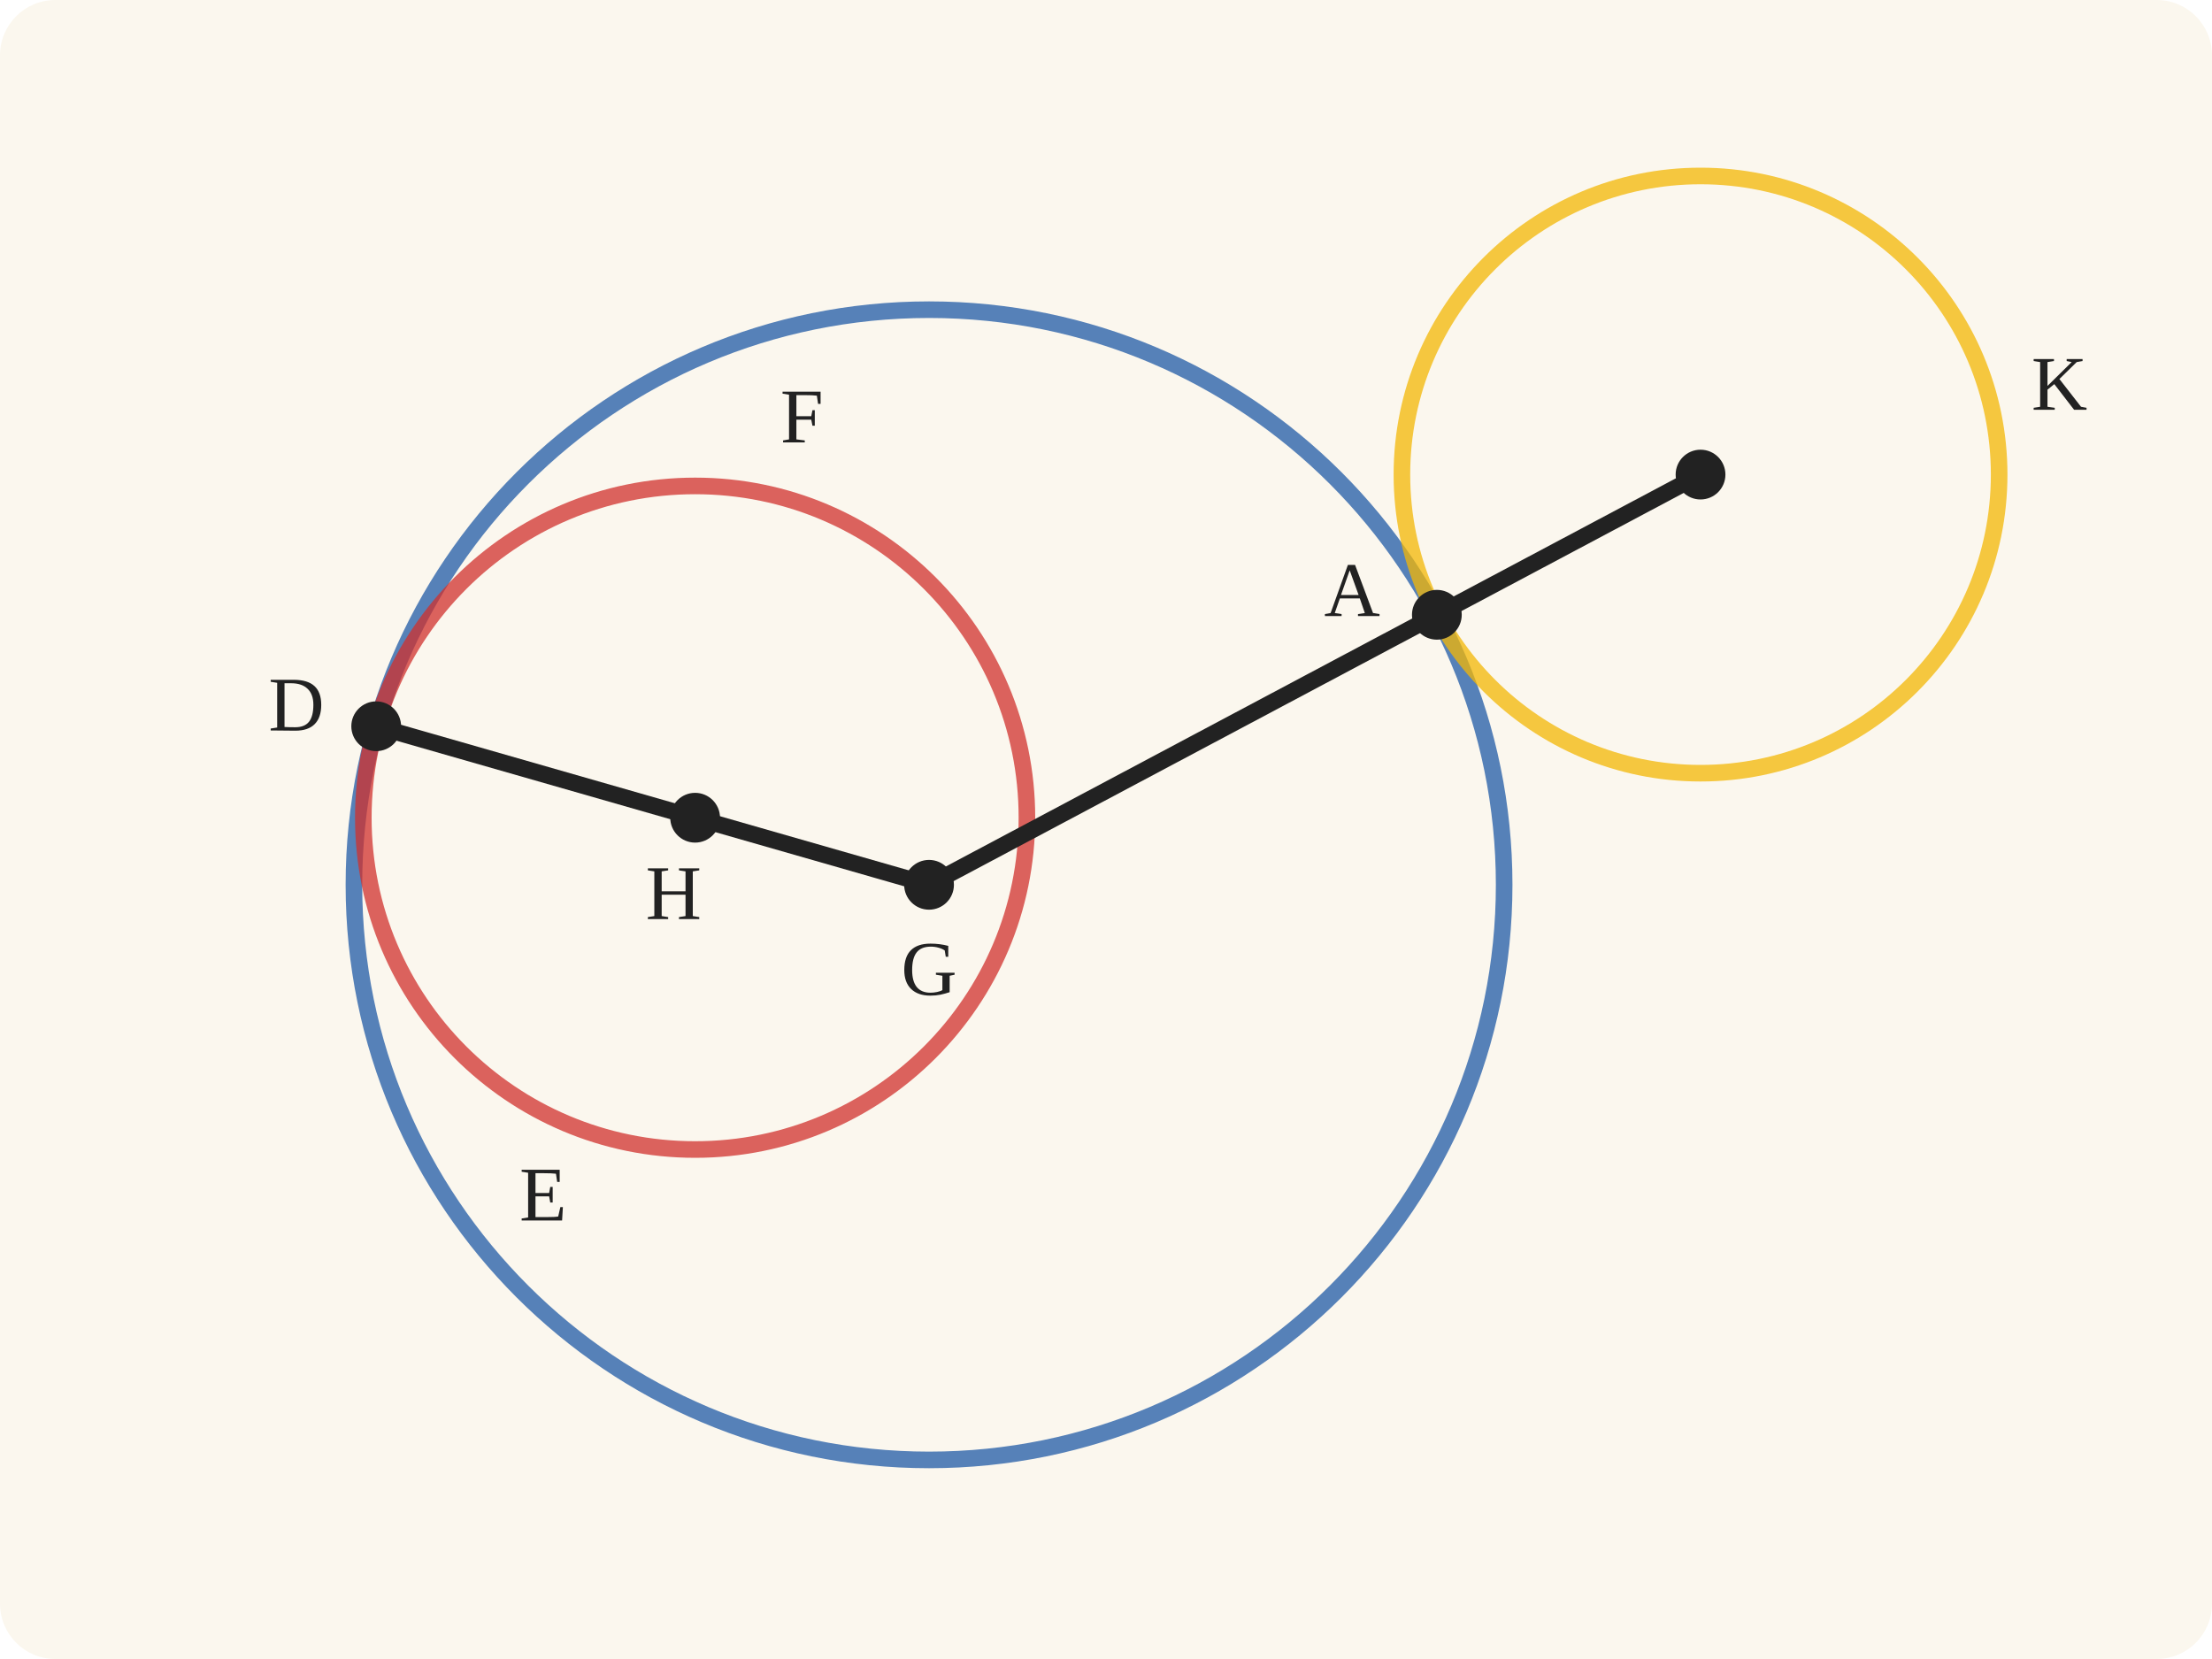
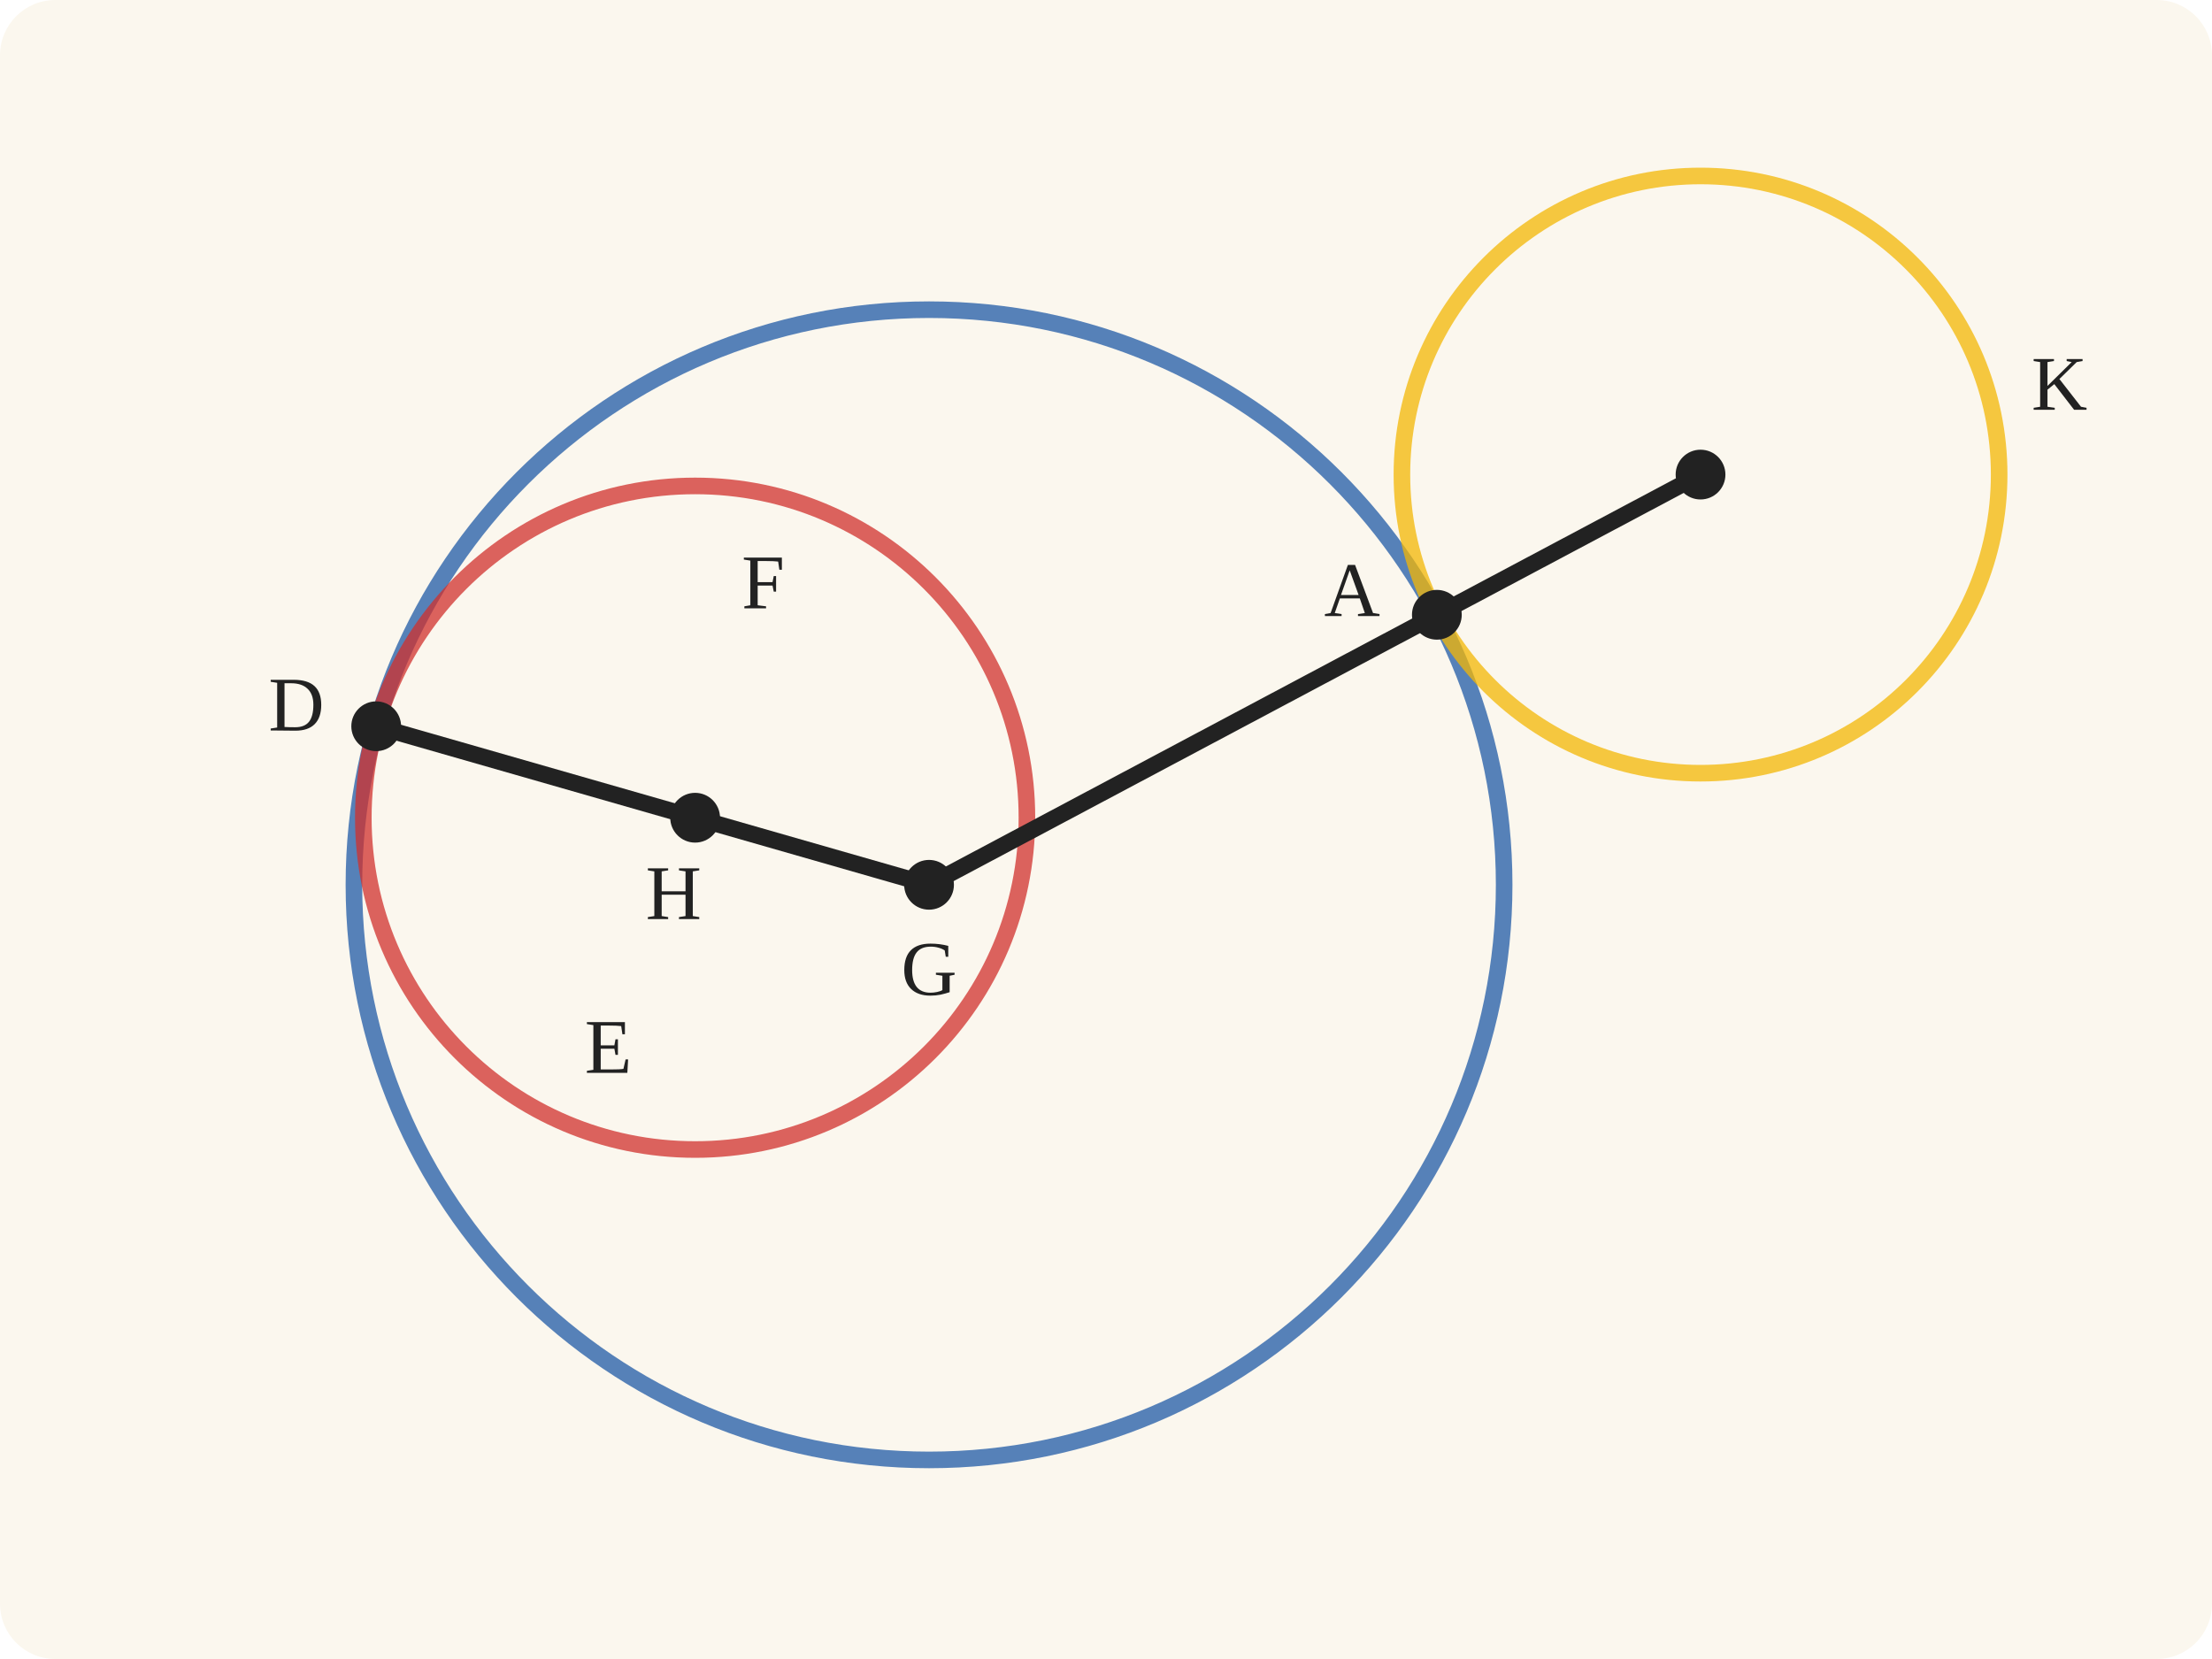
<svg xmlns="http://www.w3.org/2000/svg" viewBox="0 0 400 300" font-family="Georgia, 'Times New Roman', serif">
  <rect x="0" y="0" width="400" height="300" rx="10" fill="#fbf7ee" />
  <circle cx="168.00" cy="160.00" r="104.00" fill="none" stroke="#1f5aa6" stroke-width="3" stroke-opacity="0.75" />
  <circle cx="125.70" cy="147.87" r="60.00" fill="none" stroke="#d0312d" stroke-width="3" stroke-opacity="0.75" />
  <circle cx="307.51" cy="85.82" r="54.00" fill="none" stroke="#f2b705" stroke-width="3" stroke-opacity="0.75" />
  <line x1="168.00" y1="160.00" x2="68.03" y2="131.33" stroke="#222222" stroke-width="3" stroke-linecap="round" />
  <line x1="168.00" y1="160.00" x2="259.83" y2="111.17" stroke="#222222" stroke-width="3" stroke-linecap="round" />
  <line x1="259.83" y1="111.17" x2="307.51" y2="85.82" data-unlettered="the straight line of the centres, drawn on to the yellow circle's centre, which Heath's proof does not take" stroke="#222222" stroke-width="3" stroke-linecap="round" />
  <circle cx="168.00" cy="160.00" r="4.5" fill="#222222" />
  <circle cx="125.70" cy="147.87" r="4.5" fill="#222222" />
  <circle cx="307.51" cy="85.82" r="4.5" data-unlettered="the yellow circle's centre, which Heath's proof does not take" fill="#222222" />
  <circle cx="68.03" cy="131.33" r="4.5" fill="#222222" />
  <circle cx="259.83" cy="111.17" r="4.5" fill="#222222" />
  <g font-size="14" fill="#222222" text-anchor="middle">
    <text x="244.5" y="111.4">A</text>
    <text x="53.6" y="132.1">D</text>
-     <text x="98.2" y="220.7">E</text>
-     <text x="145" y="80">F</text>
+     <text x="110" y="194">E</text>
+     <text x="138" y="110">F</text>
    <text x="168" y="179.9">G</text>
    <text x="121.8" y="166.2">H</text>
    <text x="372.4" y="74.1">K</text>
  </g>
</svg>
